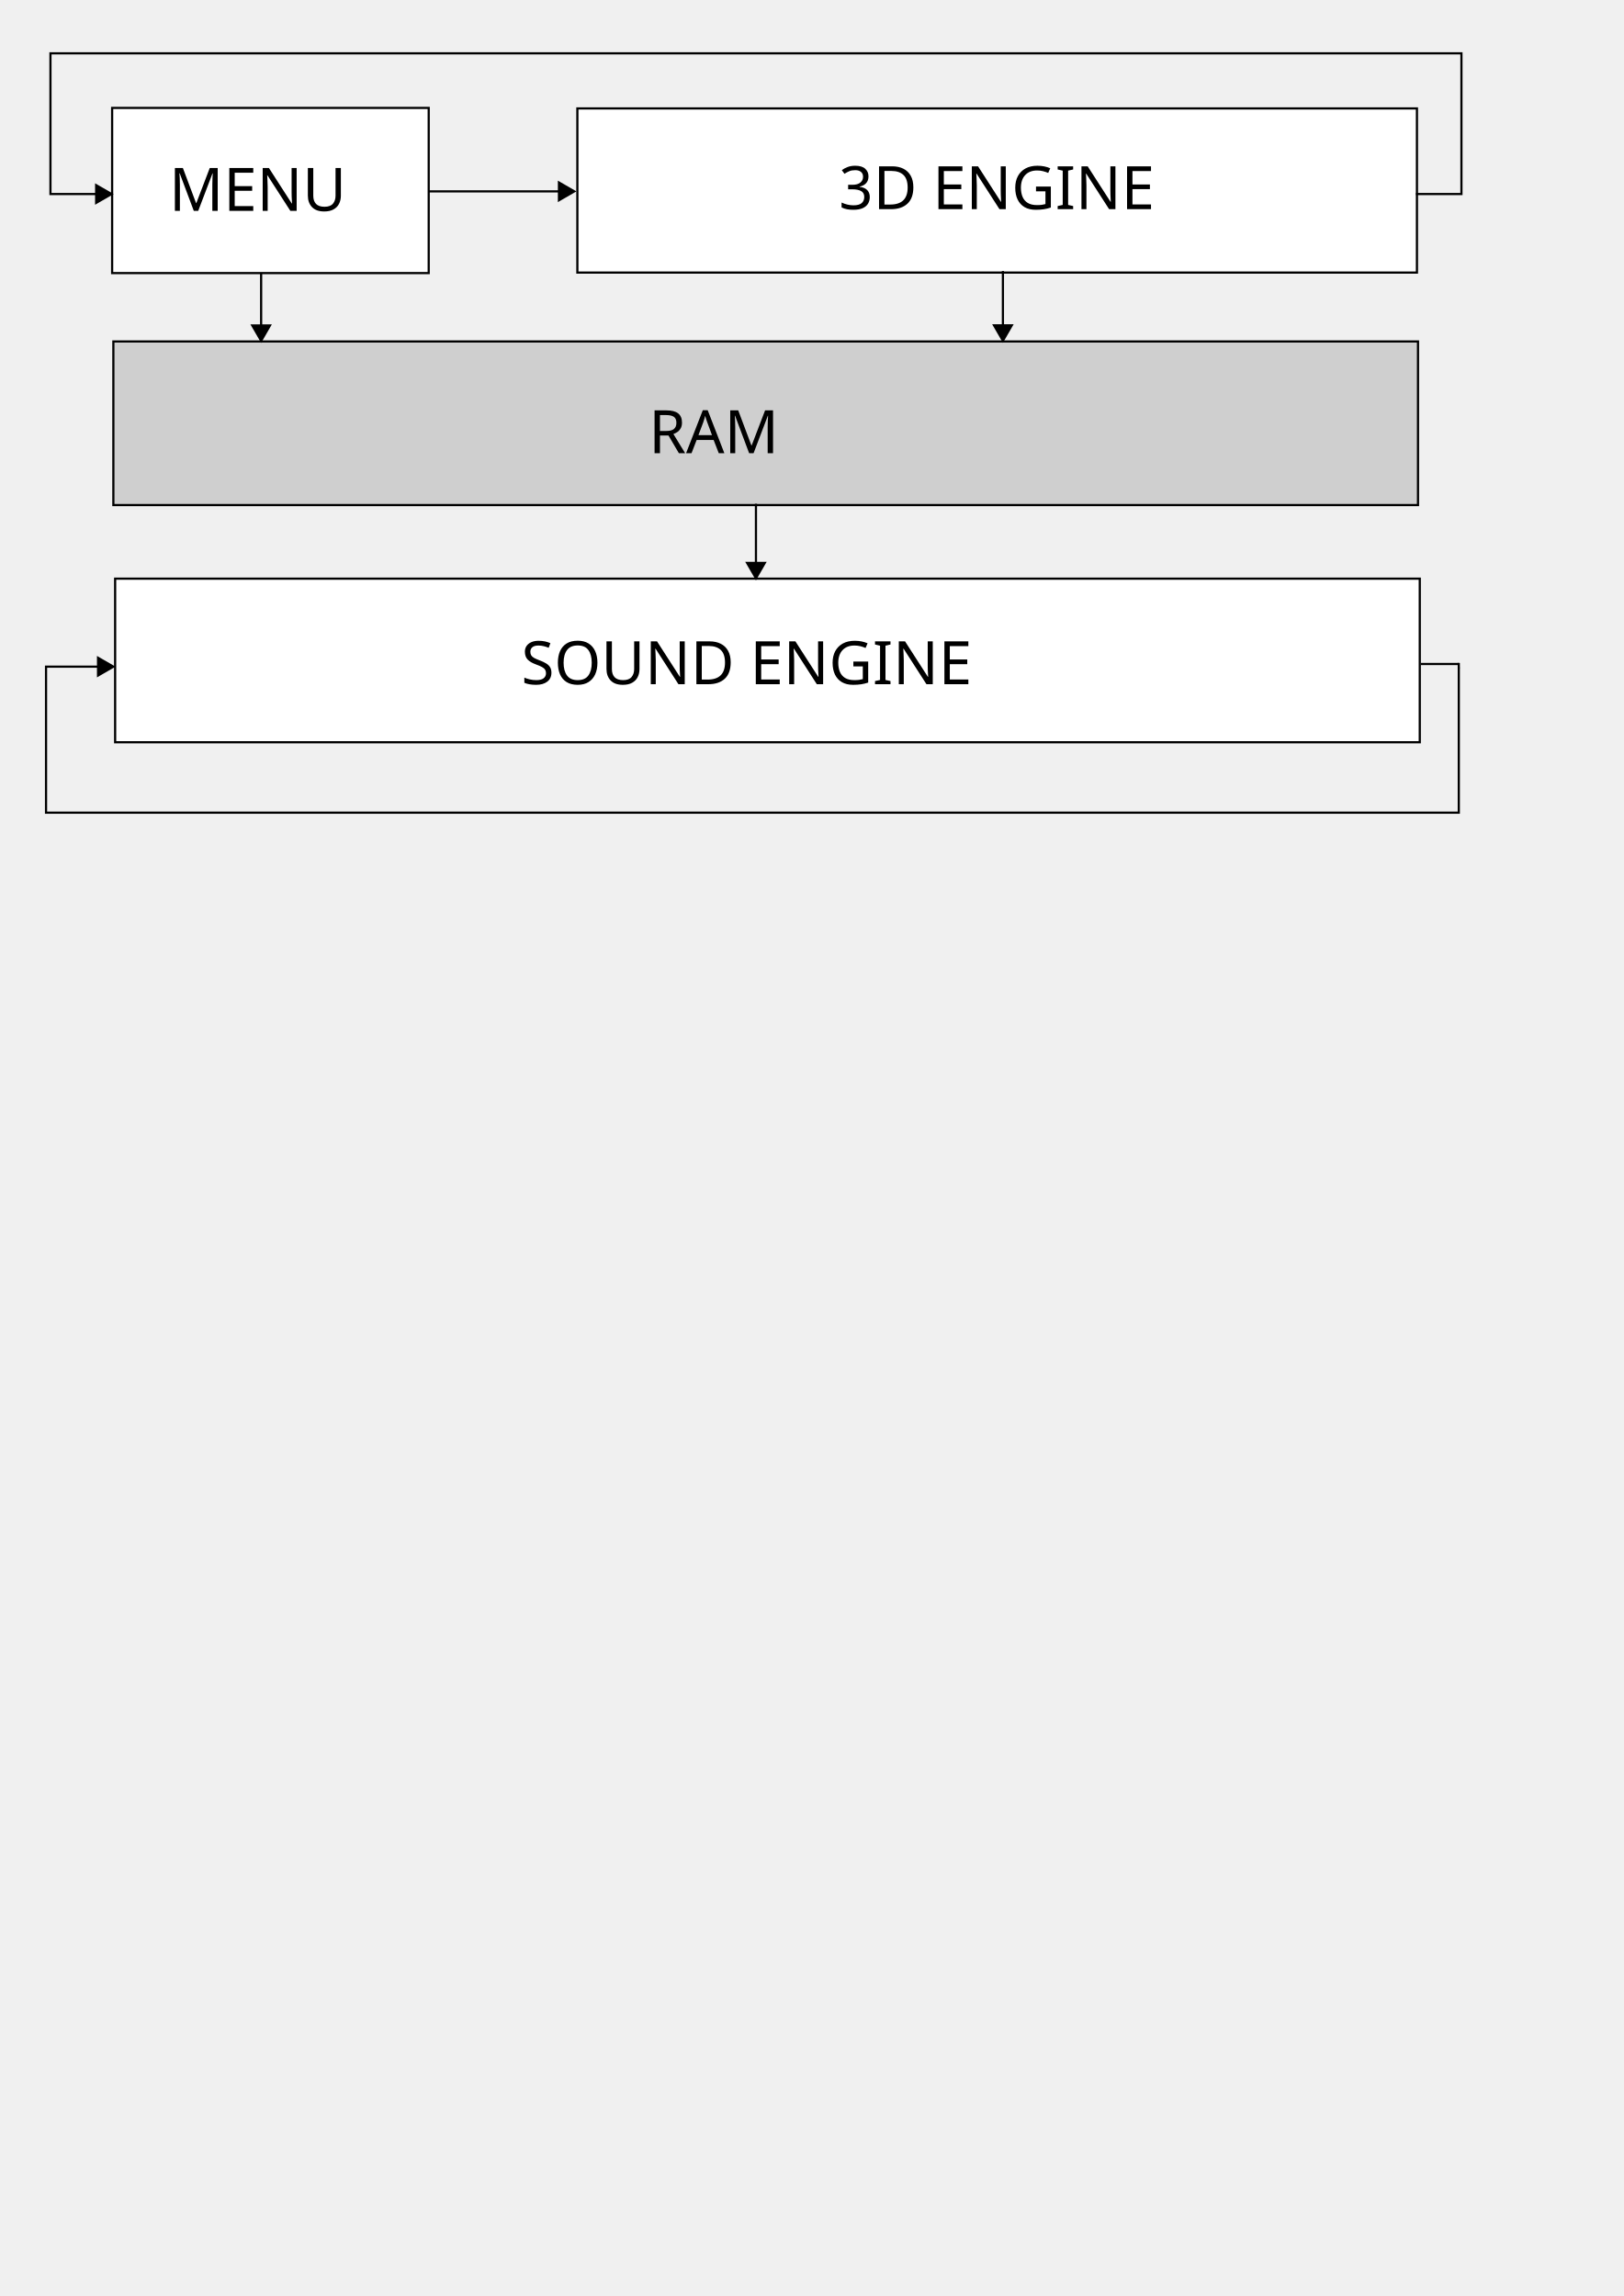
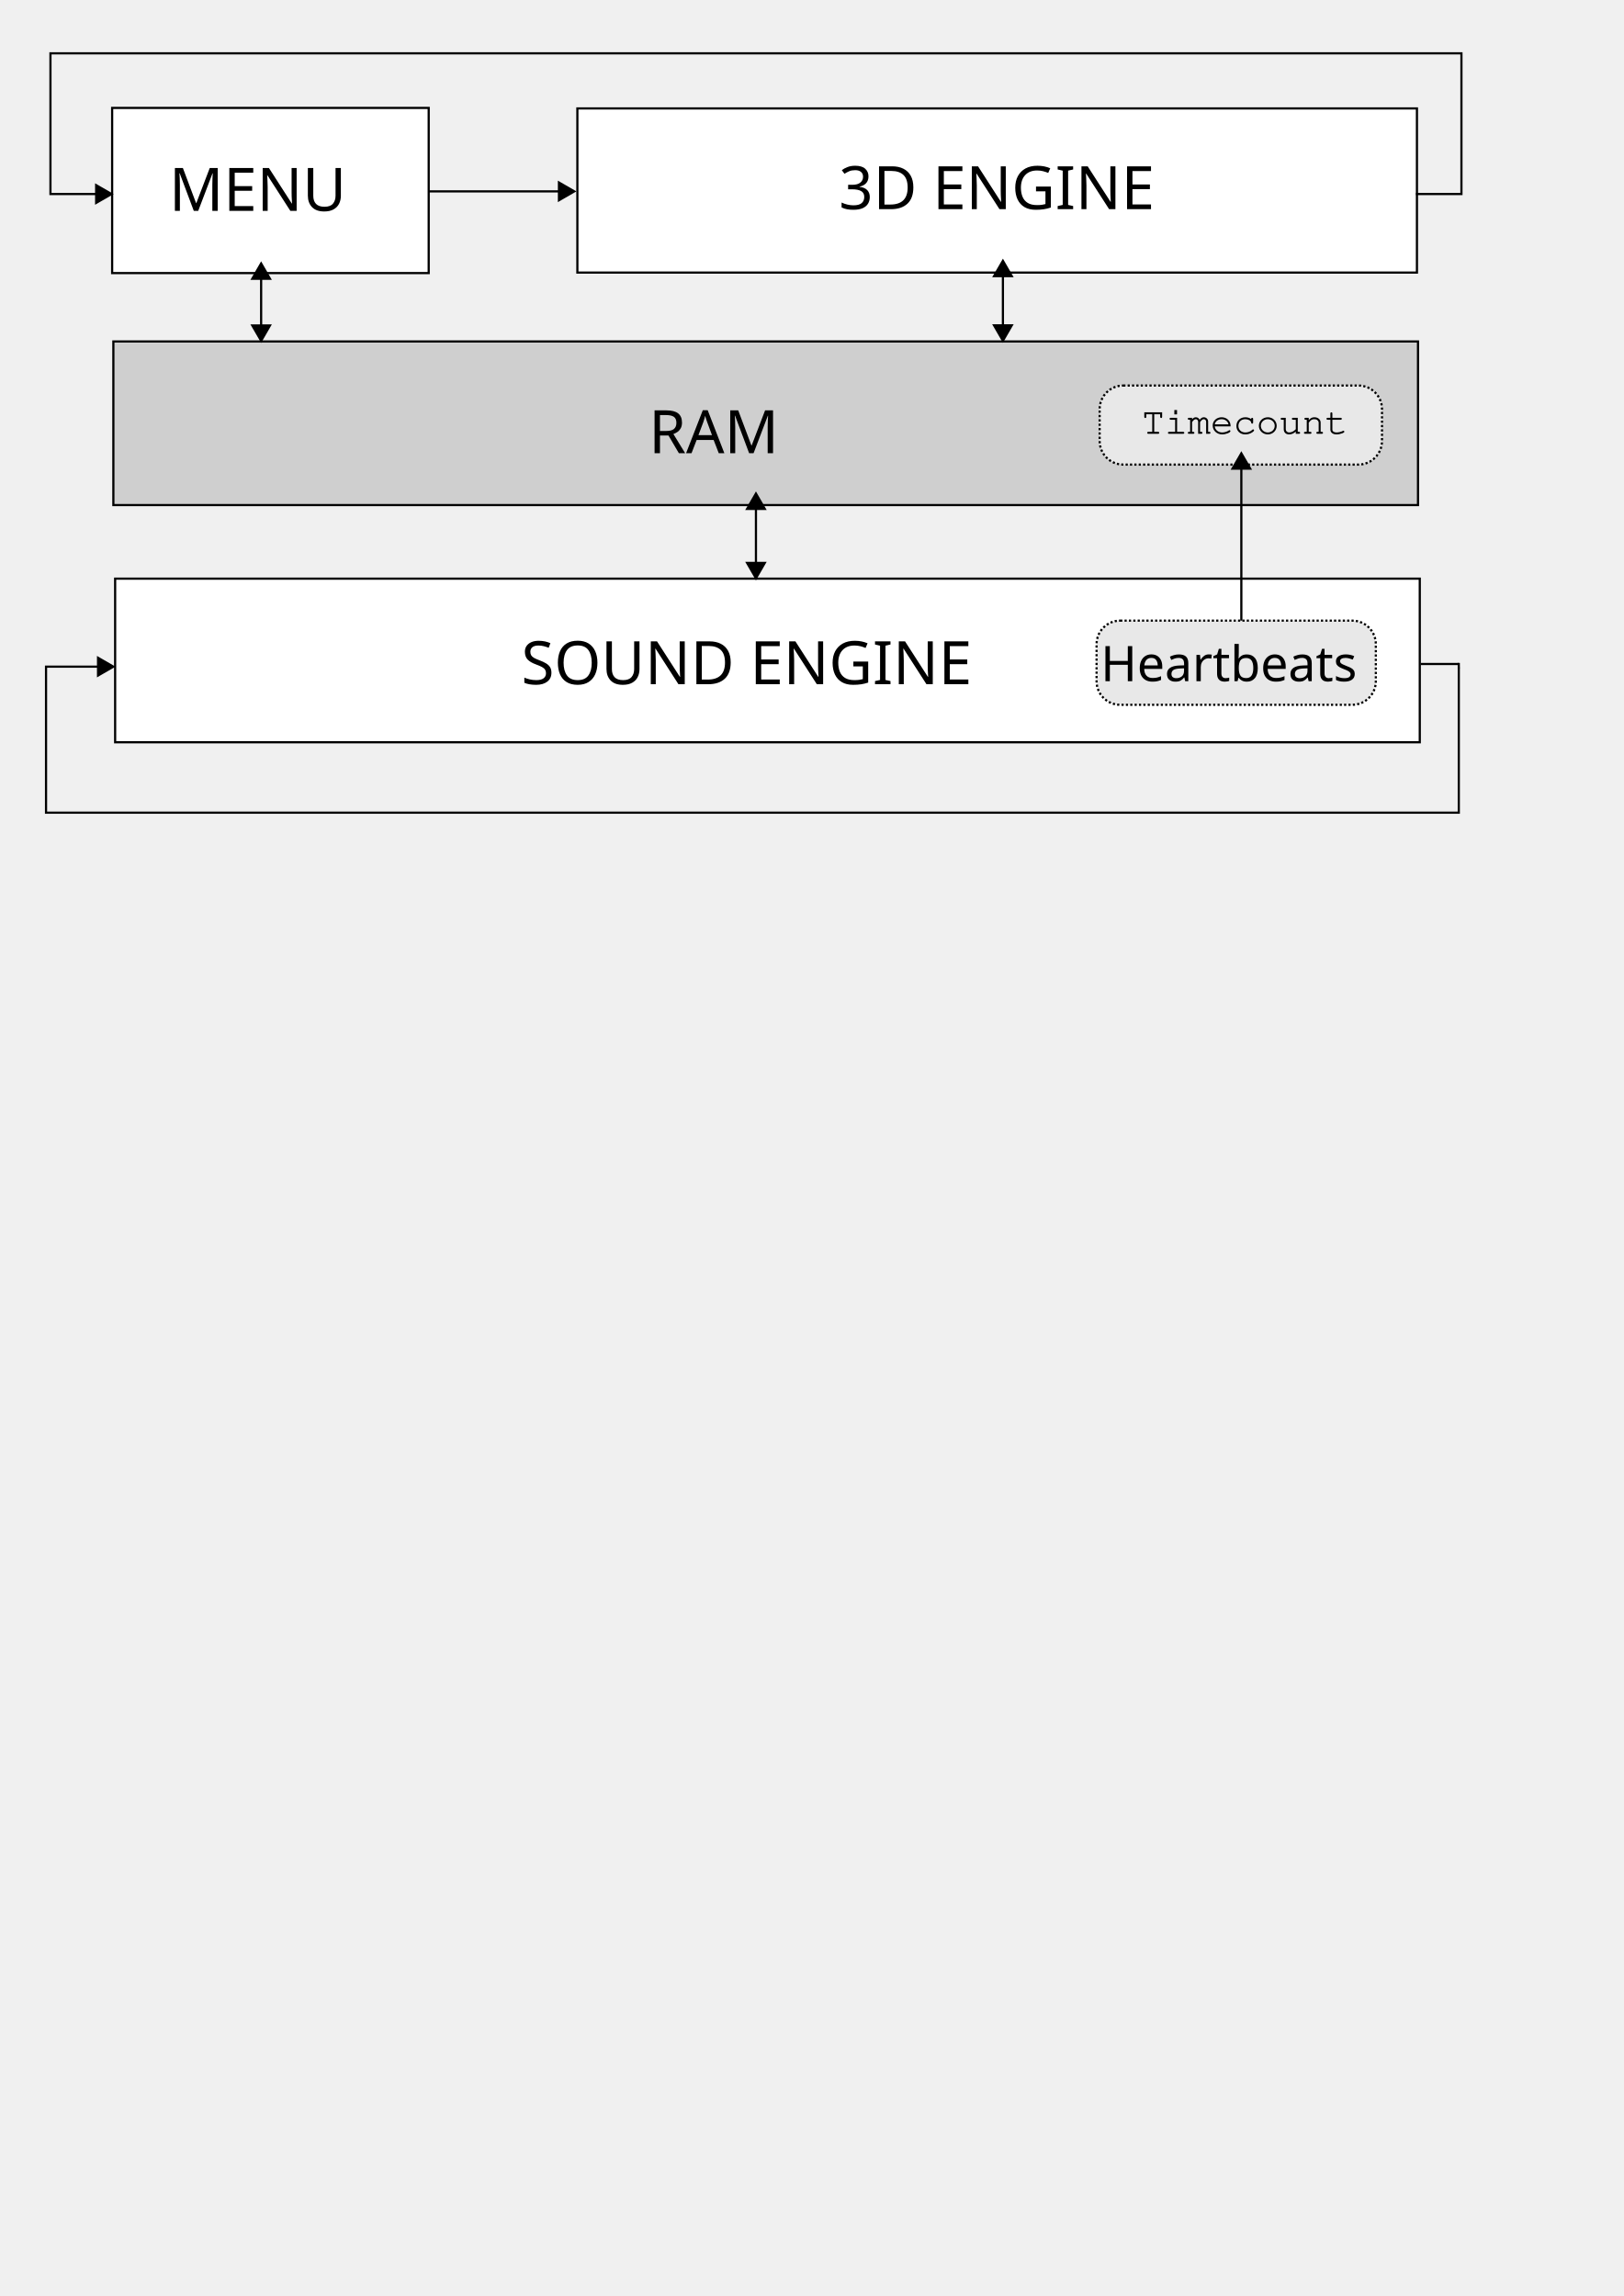
<svg xmlns="http://www.w3.org/2000/svg" width="210mm" height="297mm" viewBox="0 0 744.094 1052.362" id="svg2" version="1.1">
  <defs id="defs4">
+     <marker orient="auto" refY="0.0" refX="0.0" id="marker5845" style="overflow:visible">
+       <path id="path4402" d="M 5.77,0.0 L -2.88,5.0 L -2.88,-5.0 L 5.77,0.0 z " style="fill-rule:evenodd;stroke:#000000;stroke-width:1pt;stroke-opacity:1;fill:#000000;fill-opacity:1" transform="scale(0.8)" />
+     </marker>
+     <marker orient="auto" refY="0.0" refX="0.0" id="marker5507" style="overflow:visible">
+       <path id="path5509" d="M 5.77,0.0 L -2.88,5.0 L -2.88,-5.0 L 5.77,0.0 z " style="fill-rule:evenodd;stroke:#000000;stroke-width:1pt;stroke-opacity:1;fill:#000000;fill-opacity:1" transform="scale(-0.8)" />
+     </marker>
+     <marker orient="auto" refY="0.0" refX="0.0" id="marker5011" style="overflow:visible">
+       <path id="path5013" d="M 5.77,0.0 L -2.88,5.0 L -2.88,-5.0 L 5.77,0.0 z " style="fill-rule:evenodd;stroke:#000000;stroke-width:1pt;stroke-opacity:1;fill:#000000;fill-opacity:1" transform="scale(-0.8)" />
+     </marker>
+     <marker orient="auto" refY="0.0" refX="0.0" id="marker4516" style="overflow:visible">
+       <path id="path4393" d="M 5.77,0.0 L -2.88,5.0 L -2.88,-5.0 L 5.77,0.0 z " style="fill-rule:evenodd;stroke:#000000;stroke-width:1pt;stroke-opacity:1;fill:#000000;fill-opacity:1" transform="scale(-0.8)" />
+     </marker>
    <marker style="overflow:visible" id="marker4931" refX="0.0" refY="0.0" orient="auto">
      <path transform="scale(0.8)" style="fill-rule:evenodd;stroke:#000000;stroke-width:1pt;stroke-opacity:1;fill:#000000;fill-opacity:1" d="M 5.77,0.0 L -2.88,5.0 L -2.88,-5.0 L 5.77,0.0 z " id="path4933" />
    </marker>
    <marker orient="auto" refY="0.0" refX="0.0" id="marker4773" style="overflow:visible">
      <path id="path4775" d="M 5.77,0.0 L -2.88,5.0 L -2.88,-5.0 L 5.77,0.0 z " style="fill-rule:evenodd;stroke:#000000;stroke-width:1pt;stroke-opacity:1;fill:#000000;fill-opacity:1" transform="scale(0.8)" />
    </marker>
    <marker orient="auto" refY="0.0" refX="0.0" id="marker4721" style="overflow:visible">
      <path id="path4723" d="M 5.77,0.0 L -2.88,5.0 L -2.88,-5.0 L 5.77,0.0 z " style="fill-rule:evenodd;stroke:#000000;stroke-width:1pt;stroke-opacity:1;fill:#000000;fill-opacity:1" transform="scale(0.8)" />
    </marker>
    <marker style="overflow:visible" id="marker4679" refX="0.0" refY="0.0" orient="auto">
      <path transform="scale(0.8)" style="fill-rule:evenodd;stroke:#000000;stroke-width:1pt;stroke-opacity:1;fill:#000000;fill-opacity:1" d="M 5.77,0.0 L -2.88,5.0 L -2.88,-5.0 L 5.77,0.0 z " id="path4681" />
    </marker>
    <marker orient="auto" refY="0.0" refX="0.0" id="TriangleOutL" style="overflow:visible">
      <path id="path4323" d="M 5.77,0.0 L -2.88,5.0 L -2.88,-5.0 L 5.77,0.0 z " style="fill-rule:evenodd;stroke:#000000;stroke-width:1pt;stroke-opacity:1;fill:#000000;fill-opacity:1" transform="scale(0.8)" />
    </marker>
    <marker orient="auto" refY="0.0" refX="0.0" id="TriangleInL" style="overflow:visible">
      <path id="path4314" d="M 5.77,0.0 L -2.88,5.0 L -2.88,-5.0 L 5.77,0.0 z " style="fill-rule:evenodd;stroke:#000000;stroke-width:1pt;stroke-opacity:1;fill:#000000;fill-opacity:1" transform="scale(-0.8)" />
    </marker>
  </defs>
  <g id="layer1">
    <rect style="fill:#ffffff;fill-opacity:1;stroke:#000000;stroke-width:1;stroke-miterlimit:4;stroke-dasharray:none;stroke-dashoffset:0;stroke-opacity:1" id="rect4136" width="145.069" height="75.703" x="51.392" y="49.463" />
    <rect style="fill:#ffffff;fill-opacity:1;stroke:#000000;stroke-width:1;stroke-miterlimit:4;stroke-dasharray:none;stroke-dashoffset:0;stroke-opacity:1" id="rect4136-5" width="384.749" height="75.236" x="264.593" y="49.696" />
    <text xml:space="preserve" style="font-style:normal;font-variant:normal;font-weight:normal;font-stretch:normal;font-size:27.5px;line-height:125%;font-family:Sans;-inkscape-font-specification:'Sans, Normal';text-align:start;letter-spacing:0px;word-spacing:0px;writing-mode:lr-tb;text-anchor:start;fill:#000000;fill-opacity:1;stroke:none;stroke-width:1px;stroke-linecap:butt;stroke-linejoin:miter;stroke-opacity:1" x="77.48" y="96.644" id="text4153">
      <tspan id="tspan4155" x="77.48" y="96.644">MENU</tspan>
    </text>
    <text xml:space="preserve" style="font-style:normal;font-variant:normal;font-weight:normal;font-stretch:normal;font-size:27.5px;line-height:125%;font-family:Sans;-inkscape-font-specification:'Sans, Normal';text-align:start;letter-spacing:0px;word-spacing:0px;writing-mode:lr-tb;text-anchor:start;fill:#000000;fill-opacity:1;stroke:none;stroke-width:1px;stroke-linecap:butt;stroke-linejoin:miter;stroke-opacity:1" x="384.438" y="95.873" id="text4153-6">
      <tspan id="tspan4155-9" x="384.438" y="95.873">3D ENGINE</tspan>
    </text>
    <path style="fill:none;fill-rule:evenodd;stroke:#000000;stroke-width:1;stroke-linecap:butt;stroke-linejoin:miter;stroke-opacity:1;marker-start:url(#TriangleInL);stroke-miterlimit:4;stroke-dasharray:none" d="m 258.489,87.72 -62.153,0" id="path4175" />
    <rect style="fill:#cfcfcf;fill-opacity:1;stroke:#000000;stroke-width:1;stroke-miterlimit:4;stroke-dasharray:none;stroke-dashoffset:0;stroke-opacity:1" id="rect4136-5-6" width="597.878" height="74.991" x="51.951" y="156.505" />
    <text xml:space="preserve" style="font-style:normal;font-weight:normal;font-size:27.5px;line-height:125%;font-family:Sans;letter-spacing:0px;word-spacing:0px;fill:#000000;fill-opacity:1;stroke:none;stroke-width:1px;stroke-linecap:butt;stroke-linejoin:miter;stroke-opacity:1;-inkscape-font-specification:'Sans, Normal';font-stretch:normal;font-variant:normal;text-anchor:start;text-align:start;writing-mode:lr;" x="297.299" y="207.731" id="text4153-6-3">
      <tspan id="tspan4155-9-0" x="297.299" y="207.731">RAM</tspan>
    </text>
    <rect style="fill:#ffffff;fill-opacity:1;stroke:#000000;stroke-width:1;stroke-miterlimit:4;stroke-dasharray:none;stroke-dashoffset:0;stroke-opacity:1" id="rect4136-5-9" width="597.878" height="74.991" x="52.762" y="265.22" />
    <text xml:space="preserve" style="font-style:normal;font-variant:normal;font-weight:normal;font-stretch:normal;font-size:27.5px;line-height:125%;font-family:Sans;-inkscape-font-specification:'Sans, Normal';text-align:start;letter-spacing:0px;word-spacing:0px;writing-mode:lr-tb;text-anchor:start;fill:#000000;fill-opacity:1;stroke:none;stroke-width:1px;stroke-linecap:butt;stroke-linejoin:miter;stroke-opacity:1" x="238.885" y="313.606" id="text4153-6-5">
      <tspan id="tspan4155-9-1" x="238.885" y="313.606">SOUND ENGINE</tspan>
    </text>
    <path style="fill:none;fill-rule:evenodd;stroke:#000000;stroke-width:1;stroke-linecap:butt;stroke-linejoin:miter;stroke-opacity:1;marker-end:url(#TriangleOutL);stroke-miterlimit:4;stroke-dasharray:none" d="m 648.901,88.933 20.832,0 0,-64.491 -646.612,0 0,64.491 23.283,0" id="path4613" />
-     <path style="fill:none;fill-rule:evenodd;stroke:#000000;stroke-width:1;stroke-linecap:butt;stroke-linejoin:miter;stroke-opacity:1;marker-end:url(#marker4679);stroke-miterlimit:4;stroke-dasharray:none" d="m 119.668,125.446 0,26.055" id="path4671" />
-     <path style="fill:none;fill-rule:evenodd;stroke:#000000;stroke-width:1;stroke-linecap:butt;stroke-linejoin:miter;stroke-opacity:1;marker-end:url(#marker4721);stroke-miterlimit:4;stroke-dasharray:none" d="m 459.605,124.229 0,27.238" id="path4713" />
-     <path style="fill:none;fill-rule:evenodd;stroke:#000000;stroke-width:1;stroke-linecap:butt;stroke-linejoin:miter;stroke-opacity:1;marker-end:url(#marker4931);stroke-miterlimit:4;stroke-dasharray:none" d="m 346.427,230.915 0,29.423" id="path4761" />
+     <path style="fill:none;fill-rule:evenodd;stroke:#000000;stroke-width:1;stroke-linecap:butt;stroke-linejoin:miter;stroke-opacity:1;marker-end:url(#marker4679);stroke-miterlimit:4;stroke-dasharray:none;marker-start:url(#marker5011)" d="m 119.668,125.446 0,26.055" id="path4671" />
+     <path style="fill:none;fill-rule:evenodd;stroke:#000000;stroke-width:1;stroke-linecap:butt;stroke-linejoin:miter;stroke-opacity:1;marker-end:url(#marker4721);stroke-miterlimit:4;stroke-dasharray:none;marker-start:url(#marker4516)" d="m 459.605,124.229 0,27.238" id="path4713" />
+     <path style="fill:none;fill-rule:evenodd;stroke:#000000;stroke-width:1;stroke-linecap:butt;stroke-linejoin:miter;stroke-opacity:1;marker-end:url(#marker4931);stroke-miterlimit:4;stroke-dasharray:none;marker-start:url(#marker5507)" d="m 346.427,230.915 0,29.423" id="path4761" />
    <path style="fill:none;fill-rule:evenodd;stroke:#000000;stroke-width:1px;stroke-linecap:butt;stroke-linejoin:miter;stroke-opacity:1" d="m 651.073,304.338 17.443,0" id="path4763" />
    <path style="fill:none;fill-rule:evenodd;stroke:#000000;stroke-width:1;stroke-linecap:butt;stroke-linejoin:miter;stroke-opacity:1;marker-end:url(#marker4773);stroke-miterlimit:4;stroke-dasharray:none" d="m 668.517,305.965 0,66.518 -647.423,0 0,-66.924 26.175,0" id="path4765" />
    <path style="fill:none;fill-rule:evenodd;stroke:#000000;stroke-width:1px;stroke-linecap:butt;stroke-linejoin:miter;stroke-opacity:1" d="m 668.516,303.844 0,2.318" id="path4885" />
+     <rect style="fill:#e8e8e8;fill-opacity:1;stroke:#000000;stroke-width:1;stroke-miterlimit:4;stroke-dasharray:1, 1;stroke-dashoffset:0;stroke-opacity:1" id="rect4248" width="127.984" height="38.583" x="502.524" y="284.461" ry="10.822" />
+     <text xml:space="preserve" style="font-style:normal;font-weight:normal;font-size:40px;line-height:125%;font-family:Sans;letter-spacing:0px;word-spacing:0px;fill:#000000;fill-opacity:1;stroke:none;stroke-width:1px;stroke-linecap:butt;stroke-linejoin:miter;stroke-opacity:1" x="504.406" y="312.222" id="text4250">
+       <tspan id="tspan4252" x="504.406" y="312.222" style="font-style:normal;font-variant:normal;font-weight:normal;font-stretch:normal;font-size:22.5px;line-height:125%;font-family:Sans;-inkscape-font-specification:'Sans, Normal';text-align:start;writing-mode:lr-tb;text-anchor:start">Heartbeats</tspan>
+     </text>
+     <rect style="fill:#e8e8e8;fill-opacity:1;stroke:#000000;stroke-width:1;stroke-miterlimit:4;stroke-dasharray:1, 1;stroke-dashoffset:0;stroke-opacity:1" id="rect4254" width="129.395" height="36.231" x="503.935" y="176.71" ry="10.822" />
+     <text xml:space="preserve" style="font-style:normal;font-weight:normal;font-size:40px;line-height:125%;font-family:Sans;letter-spacing:0px;word-spacing:0px;fill:#000000;fill-opacity:1;stroke:none;stroke-width:1px;stroke-linecap:butt;stroke-linejoin:miter;stroke-opacity:1" x="523.227" y="198.825" id="text5839">
+       <tspan id="tspan5841" x="523.227" y="198.825" style="font-style:normal;font-variant:normal;font-weight:normal;font-stretch:normal;font-size:17.5px;line-height:125%;font-family:Courier;-inkscape-font-specification:'Courier, Normal';text-align:start;writing-mode:lr-tb;text-anchor:start">Timecount</tspan>
+     </text>
+     <path style="fill:none;fill-rule:evenodd;stroke:#000000;stroke-width:1px;stroke-linecap:butt;stroke-linejoin:miter;stroke-opacity:1;marker-end:url(#marker5845)" d="m 568.868,284.461 0,-71.991" id="path5843" />
  </g>
</svg>
